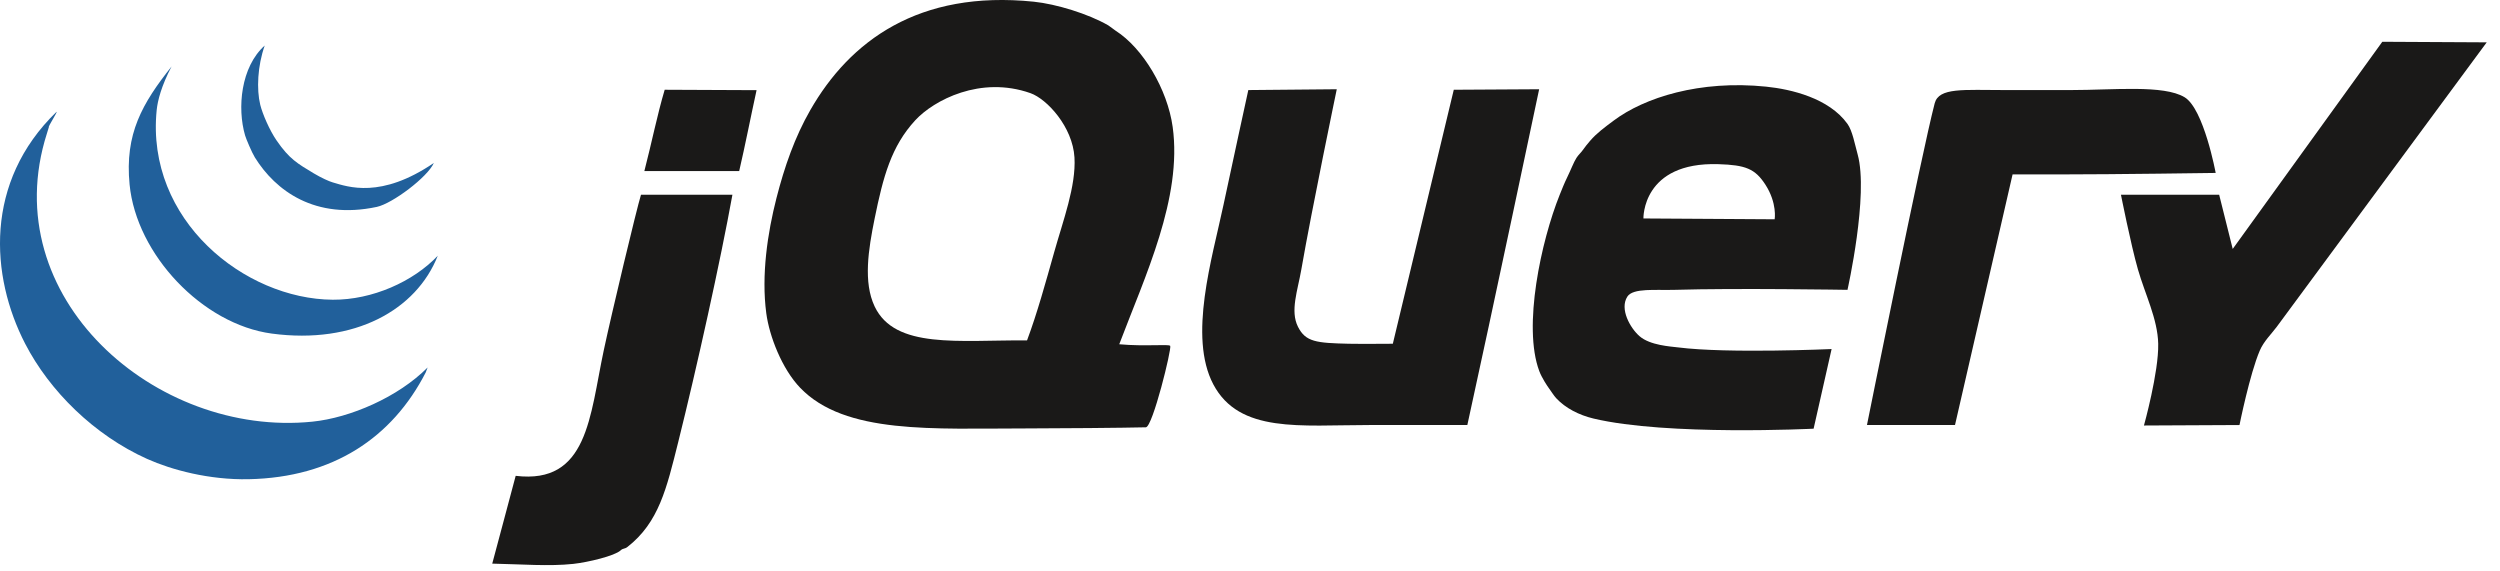
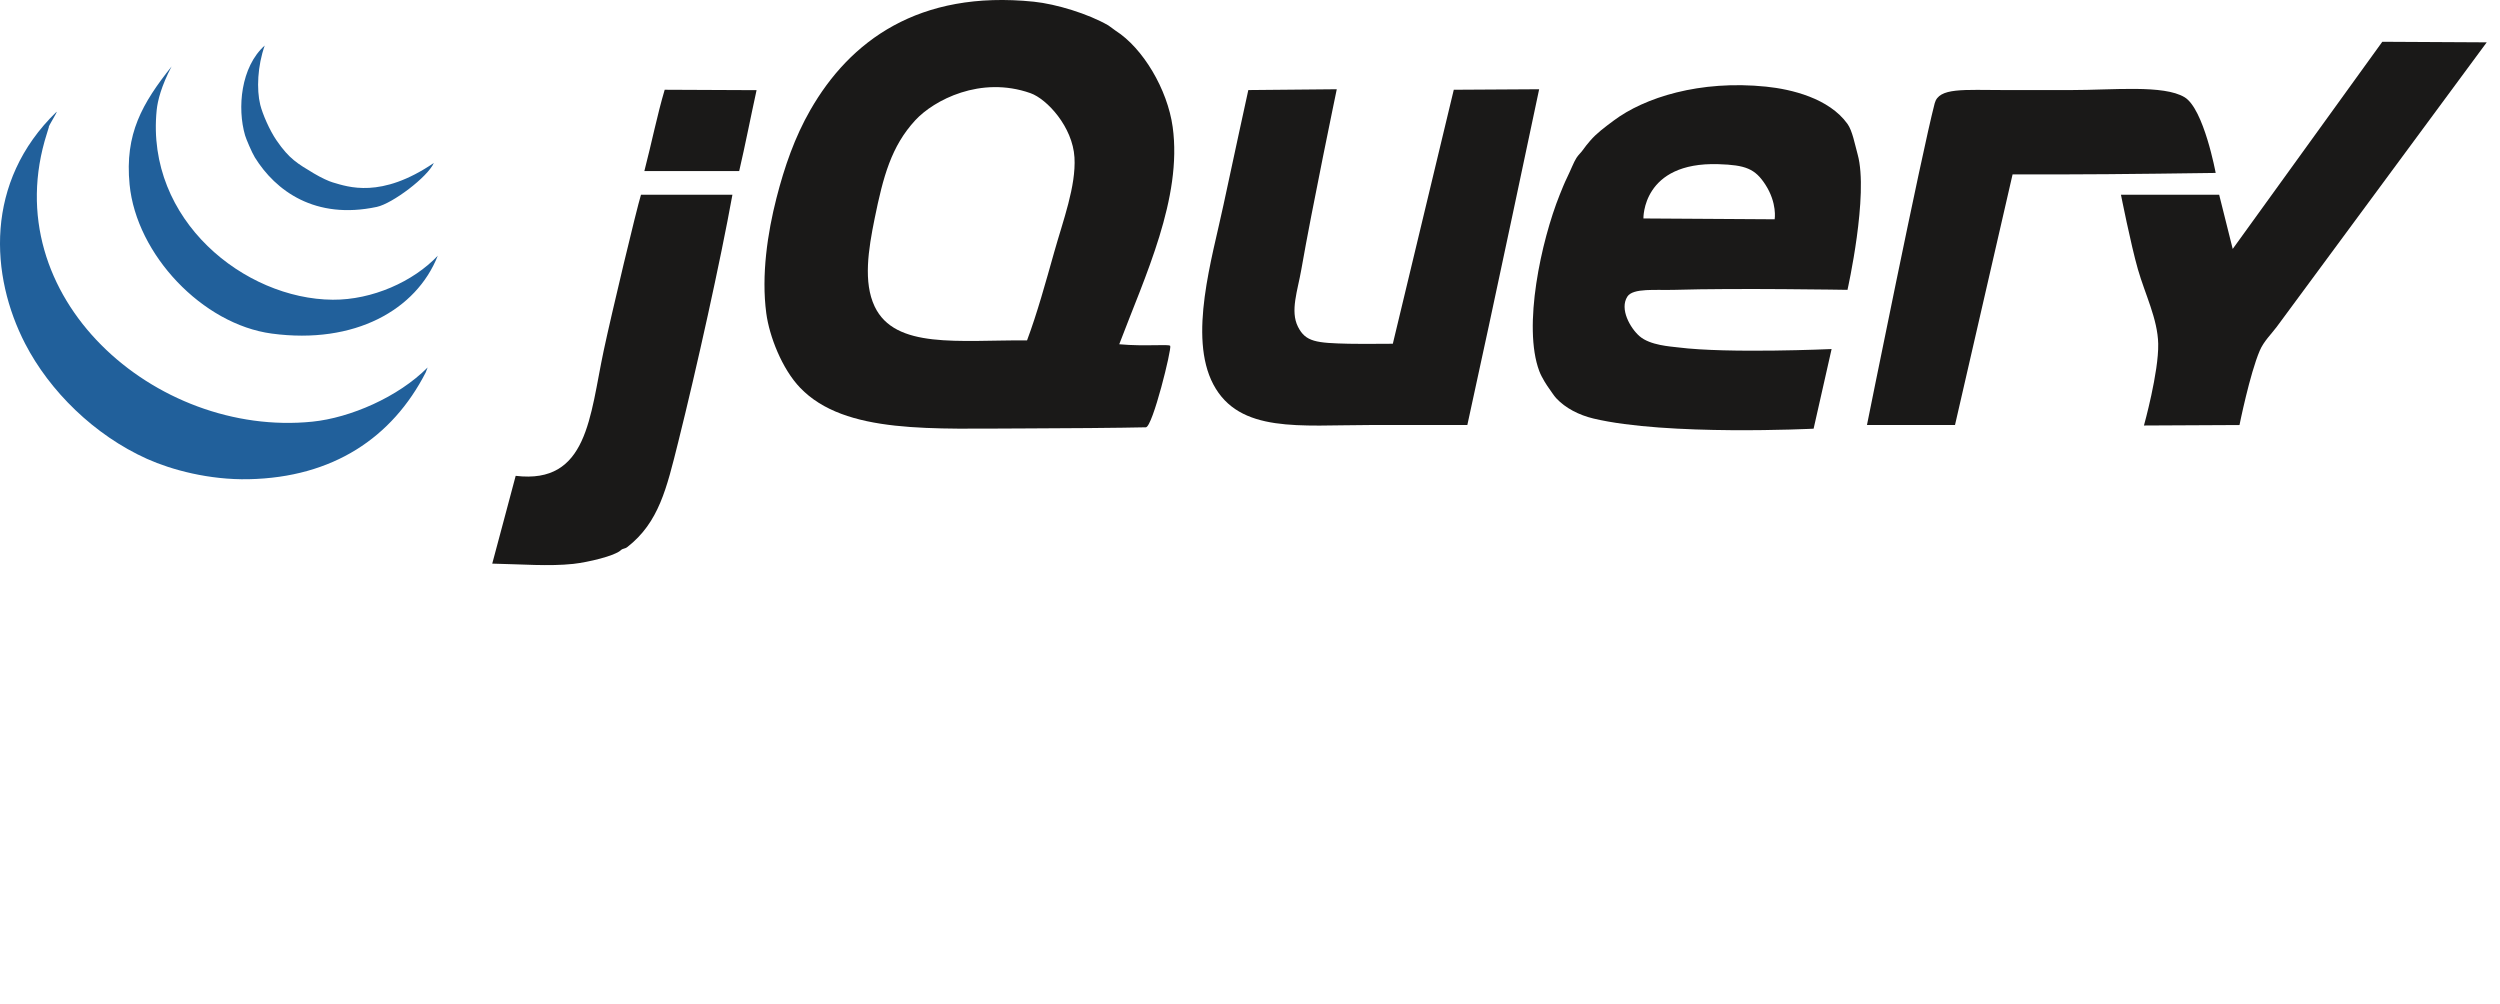
- <svg xmlns="http://www.w3.org/2000/svg" width="162" height="37" viewBox="0 0 162 37" fill="none">
+ <svg xmlns="http://www.w3.org/2000/svg" width="162" height="65" viewBox="0 0 162 65" fill="none">
  <path fill-rule="evenodd" clip-rule="evenodd" d="M154.373 2.707L161.139 2.744C161.139 2.744 148.56 19.789 147.533 21.178C147.199 21.628 146.692 22.113 146.435 22.714C145.786 24.226 145.119 27.542 145.119 27.542L138.928 27.573C138.928 27.573 139.891 24.117 139.852 22.275C139.817 20.667 138.996 19.061 138.535 17.447C138.07 15.815 137.438 12.619 137.438 12.619H143.802L144.68 16.131L154.373 2.707Z" fill="#1A1918" />
  <path fill-rule="evenodd" clip-rule="evenodd" d="M141.561 6.301C142.81 7.054 143.576 11.206 143.576 11.206C143.576 11.206 137.043 11.302 133.487 11.302H130.415L126.684 27.542H120.979C120.979 27.542 124.529 9.894 125.368 6.694C125.64 5.658 127.229 5.836 129.912 5.836H134.198C136.966 5.836 140.201 5.483 141.561 6.301Z" fill="#1A1918" />
  <path fill-rule="evenodd" clip-rule="evenodd" d="M114.998 14.21C114.998 14.21 115.176 13.168 114.395 11.961C113.728 10.932 113.111 10.693 111.356 10.638C106.398 10.482 106.494 14.156 106.494 14.156L114.998 14.21ZM120.375 10.004C121.102 12.624 119.717 18.782 119.717 18.782C119.717 18.782 112.485 18.661 108.525 18.782C107.293 18.819 105.819 18.648 105.452 19.221C104.936 20.024 105.64 21.26 106.238 21.782C106.925 22.383 108.263 22.451 108.744 22.512C111.959 22.921 118.688 22.618 118.688 22.618L117.522 27.779C117.522 27.779 108.013 28.256 103.257 27.121C102.318 26.897 101.438 26.445 100.843 25.804C100.681 25.629 100.54 25.39 100.387 25.183C100.264 25.019 99.906 24.477 99.746 24.049C98.66 21.154 99.873 15.608 101.063 12.637C101.201 12.293 101.374 11.856 101.557 11.485C101.785 11.022 101.978 10.5 102.16 10.223C102.283 10.032 102.435 9.909 102.562 9.729C102.709 9.516 102.88 9.31 103.038 9.126C103.477 8.617 103.975 8.257 104.574 7.809C106.556 6.326 110.142 5.173 114.45 5.615C116.071 5.781 118.521 6.361 119.717 8.029C120.037 8.474 120.195 9.358 120.375 10.004Z" fill="#1A1918" />
  <path fill-rule="evenodd" clip-rule="evenodd" d="M94.205 5.816L99.737 5.783C99.737 5.783 96.654 20.41 95.083 27.542H88.718C84.27 27.542 80.309 28.093 78.624 24.909C76.989 21.817 78.549 16.732 79.282 13.277C79.8 10.833 80.891 5.836 80.891 5.836L86.623 5.783C86.623 5.783 85.003 13.563 84.329 17.447C84.088 18.839 83.59 20.149 84.11 21.178C84.604 22.157 85.295 22.227 87.402 22.275C88.069 22.291 90.255 22.275 90.255 22.275L94.205 5.816Z" fill="#1A1918" />
  <path fill-rule="evenodd" clip-rule="evenodd" d="M68.309 16.35C68.888 14.291 69.733 12.06 69.626 10.205C69.51 8.221 67.846 6.415 66.773 6.036C63.541 4.894 60.514 6.49 59.312 7.791C57.755 9.477 57.229 11.445 56.678 14.155C56.268 16.168 55.932 18.292 56.678 19.861C57.999 22.635 62.118 22.03 66.553 22.056C67.212 20.292 67.756 18.31 68.309 16.35ZM75.99 8.23C76.622 12.825 74.197 17.897 72.527 22.308C74.23 22.462 75.722 22.284 75.83 22.411C75.942 22.576 74.689 27.676 74.252 27.689C72.9 27.724 68.421 27.762 66.553 27.762C60.459 27.762 54.758 28.159 51.85 25.128C50.669 23.897 49.853 21.786 49.655 20.3C49.326 17.82 49.739 15.09 50.314 12.839C50.834 10.806 51.501 8.888 52.508 7.133C55.069 2.662 59.524 -0.656 66.992 0.11C68.441 0.26 70.521 0.894 71.82 1.646C71.91 1.699 72.224 1.949 72.297 1.993C74.052 3.11 75.652 5.777 75.99 8.23Z" fill="#1A1918" />
  <path fill-rule="evenodd" clip-rule="evenodd" d="M49.026 5.843C48.657 7.521 48.288 9.424 47.9 11.083H41.755C42.231 9.244 42.596 7.416 43.072 5.816C45.038 5.816 46.866 5.843 49.026 5.843Z" fill="#1A1918" />
  <path fill-rule="evenodd" clip-rule="evenodd" d="M41.536 12.619H47.461C46.686 16.908 45.152 23.825 43.95 28.64C43.197 31.653 42.694 33.852 40.658 35.443C40.475 35.586 40.37 35.518 40.219 35.662C39.843 36.02 38.108 36.435 37.147 36.54C35.584 36.709 33.817 36.562 31.897 36.523C32.4 34.686 32.968 32.48 33.416 30.834C38.097 31.401 38.215 26.976 39.121 22.715C39.646 20.252 41.235 13.607 41.536 12.619Z" fill="#1A1918" />
  <path fill-rule="evenodd" clip-rule="evenodd" d="M27.71 23.812L27.583 24.141C25.419 28.354 21.585 30.939 16.116 31.053C13.559 31.106 11.123 30.45 9.532 29.737C6.098 28.194 3.21 25.332 1.632 22.275C-0.631 17.893 -1.039 11.796 3.666 7.243C3.739 7.243 3.096 8.23 3.168 8.23L3.039 8.651C-0.352 19.266 10.094 28.363 20.248 27.323C22.689 27.073 25.801 25.736 27.71 23.812Z" fill="#21609B" />
  <path fill-rule="evenodd" clip-rule="evenodd" d="M21.565 19.422C24.12 19.44 26.788 18.246 28.368 16.57C26.986 20.079 22.983 22.334 17.615 21.617C13.12 21.016 8.839 16.493 8.398 11.961C8.075 8.663 9.225 6.694 11.119 4.306C10.461 5.555 10.215 6.518 10.153 7.133C9.434 14.267 15.853 19.385 21.565 19.422Z" fill="#21609B" />
  <path fill-rule="evenodd" clip-rule="evenodd" d="M28.112 10.561C27.714 11.472 25.428 13.192 24.418 13.407C20.42 14.259 17.859 12.363 16.518 10.205C16.318 9.883 15.949 9.003 15.883 8.779C15.363 7.01 15.602 4.335 17.154 2.95C16.687 4.267 16.619 5.796 16.864 6.79C17.014 7.392 17.468 8.441 17.922 9.101C18.749 10.304 19.274 10.596 20.336 11.235C20.815 11.522 21.328 11.753 21.55 11.816C22.557 12.112 24.683 12.894 28.112 10.561Z" fill="#21609B" />
</svg>
